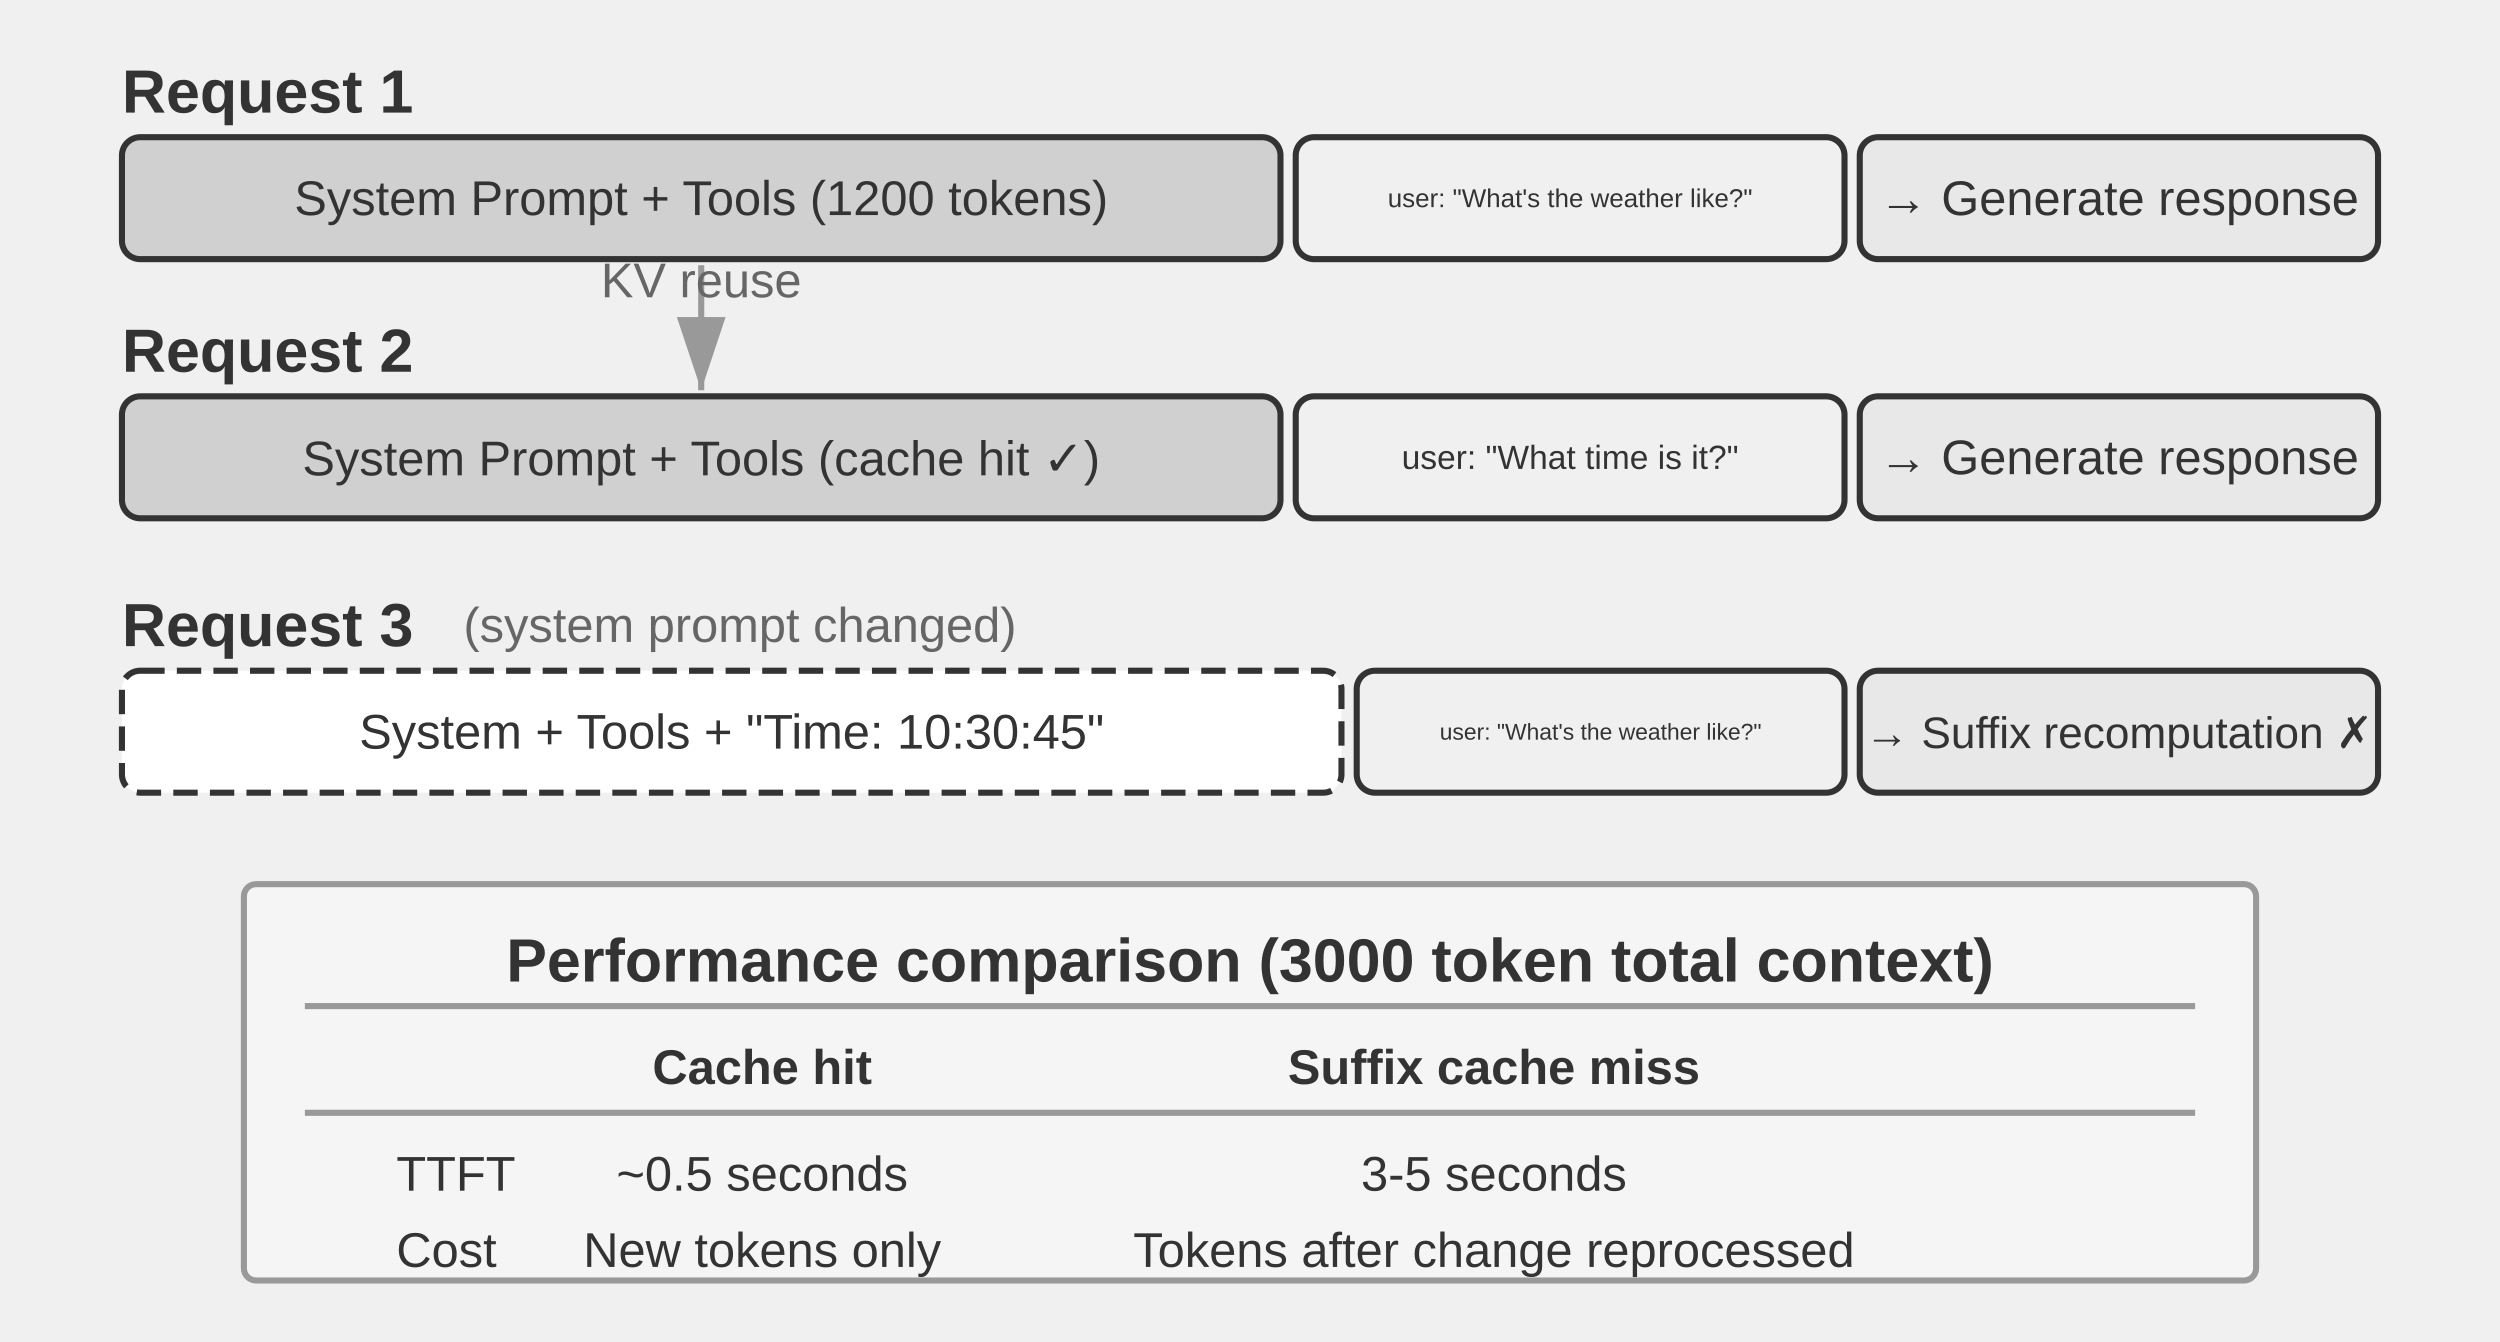
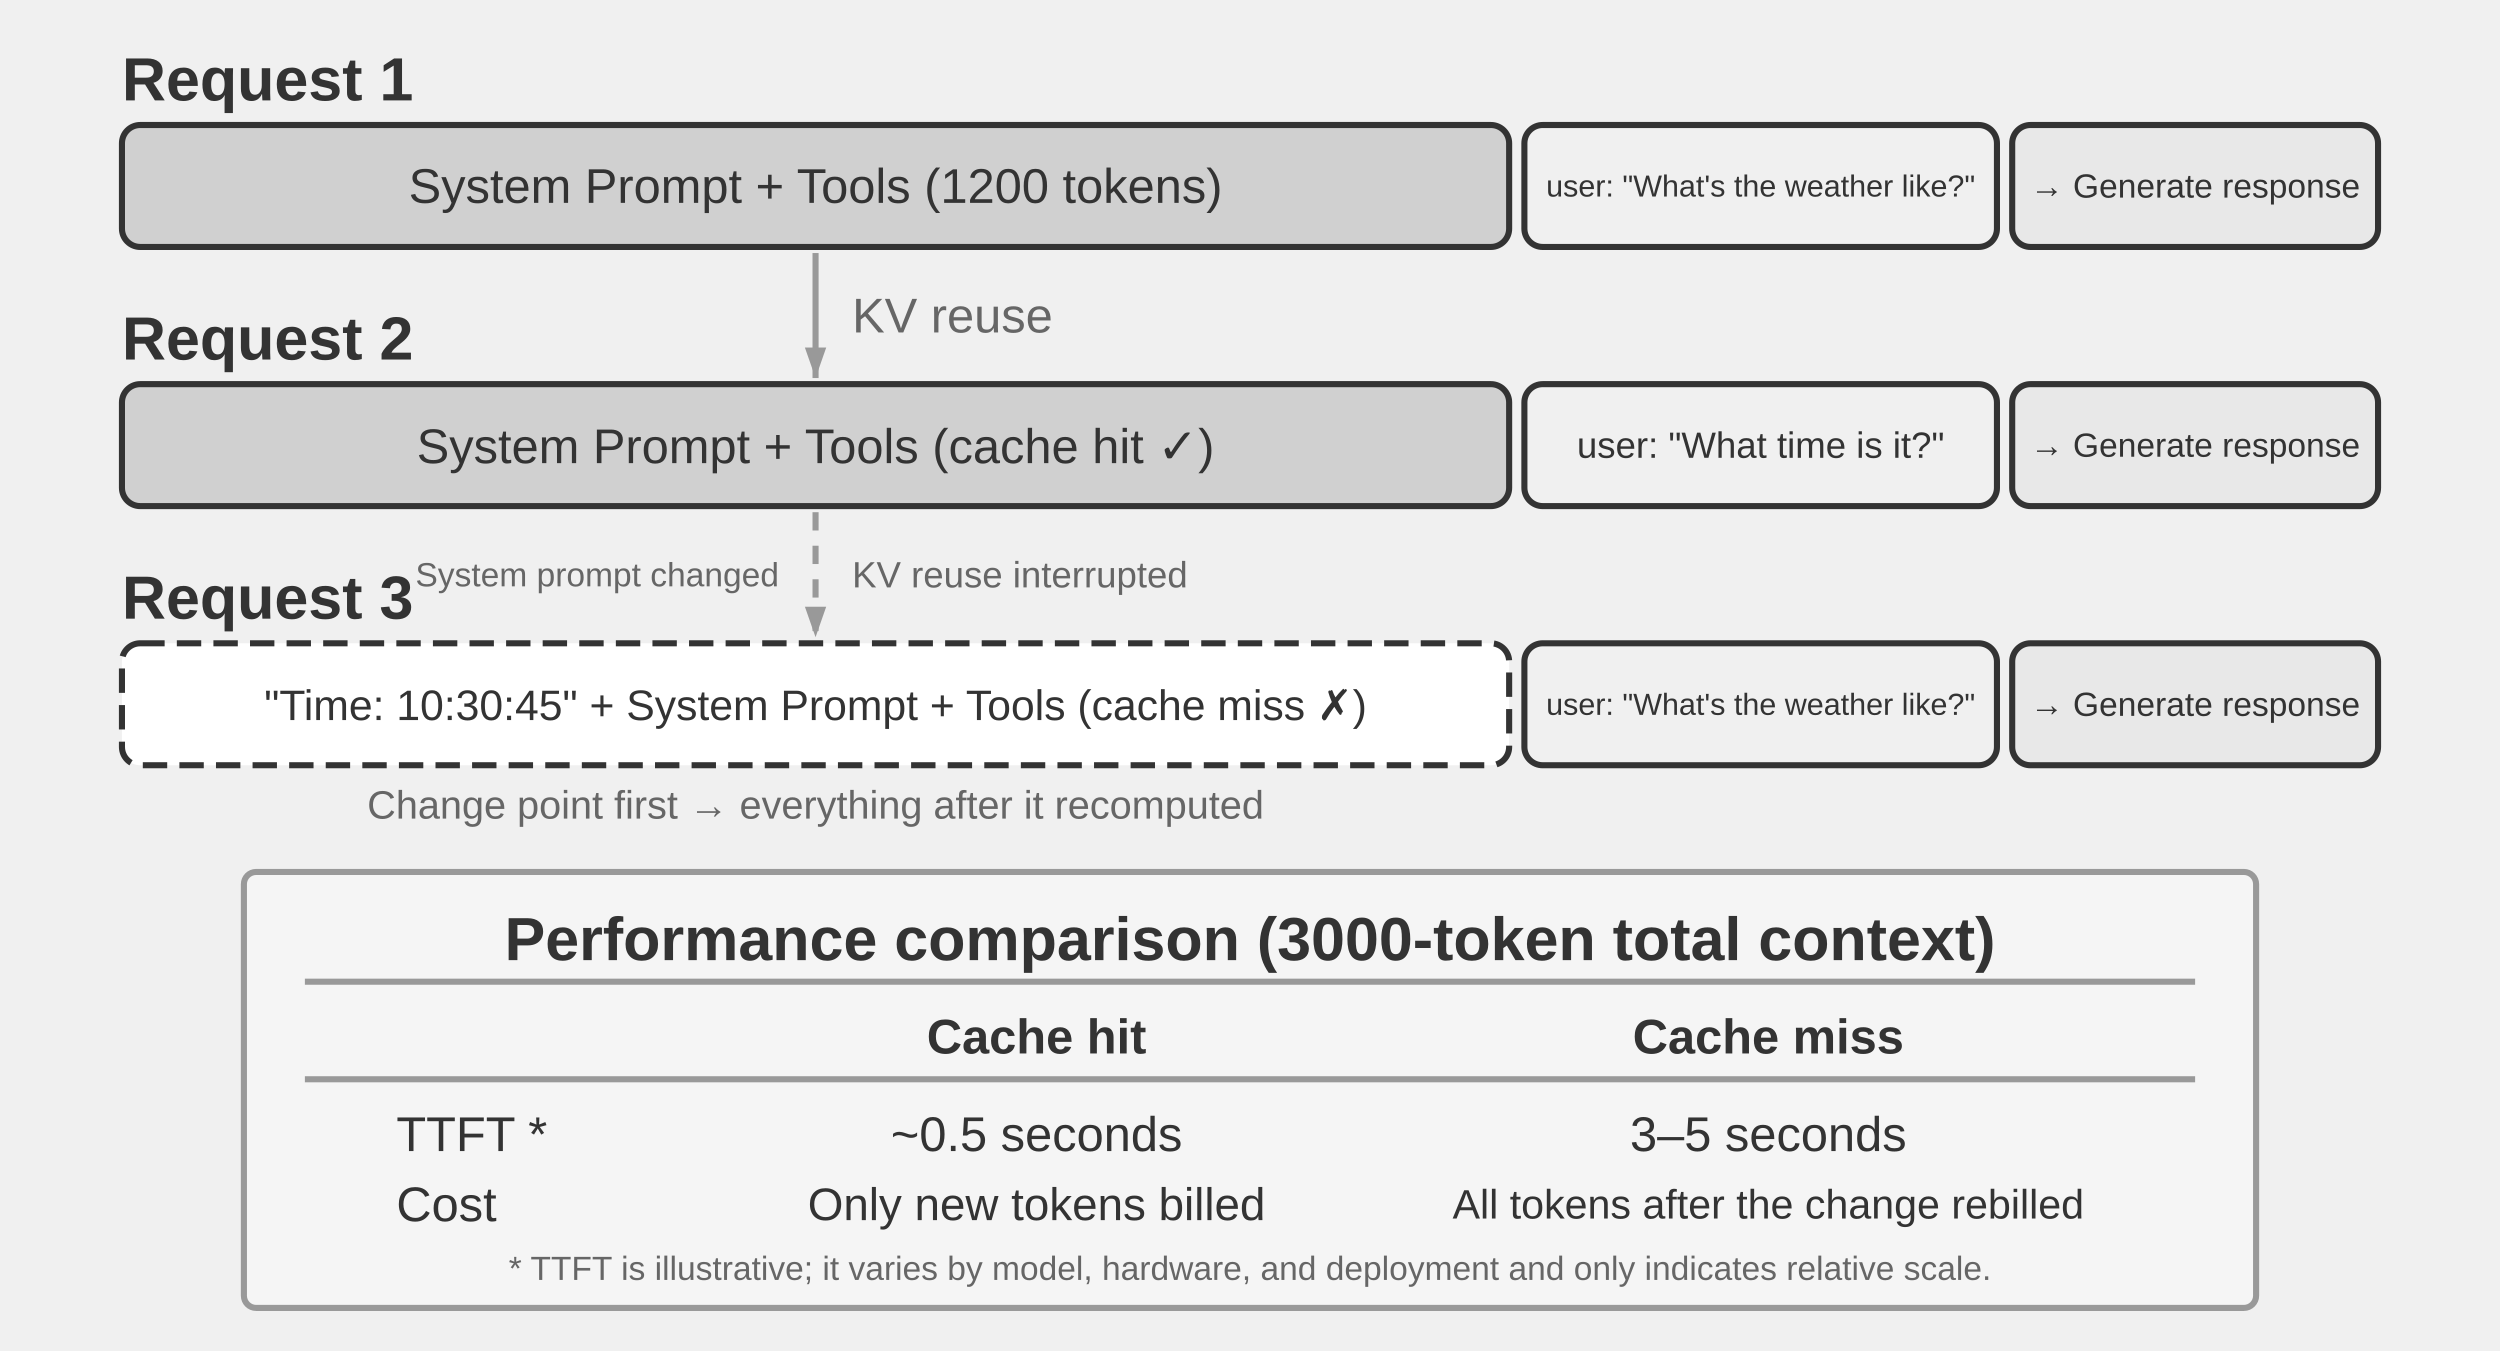
- <svg xmlns="http://www.w3.org/2000/svg" viewBox="0 40 820 440" width="820" height="440" style="background:#ffffff">
+ <svg xmlns="http://www.w3.org/2000/svg" viewBox="0 44 820 443" width="820" height="443" style="background:#ffffff">
  <defs>
-     <marker id="ah" markerWidth="12" markerHeight="8" refX="12" refY="4" orient="auto">
-       <polygon points="0 0, 12 4, 0 8" fill="#333333" />
-     </marker>
-     <marker id="ah-light" markerWidth="12" markerHeight="8" refX="12" refY="4" orient="auto">
-       <polygon points="0 0, 12 4, 0 8" fill="#999999" />
+     <marker id="ah-light" markerUnits="userSpaceOnUse" markerWidth="10" markerHeight="7" refX="10" refY="3.5" orient="auto">
+       <polygon points="0 0, 10 3.5, 0 7" fill="#999999" />
    </marker>
  </defs>
  <text x="40" y="70" font-family="Arial, 'Helvetica Neue', Helvetica, 'PingFang SC', 'Microsoft YaHei', sans-serif" font-size="20" fill="#333333" text-anchor="start" dominant-baseline="central" font-weight="bold">Request 1</text>
-   <rect x="40" y="85" width="380" height="40" rx="6" fill="#d0d0d0" stroke="#333333" stroke-width="2" />
-   <text x="230" y="105" font-family="Arial, 'Helvetica Neue', Helvetica, 'PingFang SC', 'Microsoft YaHei', sans-serif" font-size="16" fill="#333333" text-anchor="middle" dominant-baseline="central" font-weight="normal">System Prompt + Tools (1200 tokens)</text>
-   <rect x="425" y="85" width="180" height="40" rx="6" fill="#f0f0f0" stroke="#333333" stroke-width="2" />
-   <text x="515" y="105" font-family="Arial, 'Helvetica Neue', Helvetica, 'PingFang SC', 'Microsoft YaHei', sans-serif" font-size="8.5" fill="#333333" text-anchor="middle" dominant-baseline="central" font-weight="normal">user: "What's the weather like?"</text>
-   <rect x="610" y="85" width="170" height="40" rx="6" fill="#e8e8e8" stroke="#333333" stroke-width="2" />
-   <text x="695" y="105" font-family="Arial, 'Helvetica Neue', Helvetica, 'PingFang SC', 'Microsoft YaHei', sans-serif" font-size="16" fill="#333333" text-anchor="middle" dominant-baseline="central" font-weight="normal">→ Generate response</text>
+   <rect x="40" y="85" width="455" height="40" rx="6" fill="#d0d0d0" stroke="#333333" stroke-width="2" />
+   <text x="267.5" y="105" font-family="Arial, 'Helvetica Neue', Helvetica, 'PingFang SC', 'Microsoft YaHei', sans-serif" font-size="16" fill="#333333" text-anchor="middle" dominant-baseline="central" font-weight="normal">System Prompt + Tools (1200 tokens)</text>
+   <rect x="500" y="85" width="155" height="40" rx="6" fill="#f0f0f0" stroke="#333333" stroke-width="2" />
+   <text x="577.5" y="105" font-family="Arial, 'Helvetica Neue', Helvetica, 'PingFang SC', 'Microsoft YaHei', sans-serif" font-size="10" fill="#333333" text-anchor="middle" dominant-baseline="central" font-weight="normal">user: "What's the weather like?"</text>
+   <rect x="660" y="85" width="120" height="40" rx="6" fill="#e8e8e8" stroke="#333333" stroke-width="2" />
+   <text x="720" y="105" font-family="Arial, 'Helvetica Neue', Helvetica, 'PingFang SC', 'Microsoft YaHei', sans-serif" font-size="11" fill="#333333" text-anchor="middle" dominant-baseline="central" font-weight="normal">→ Generate response</text>
  <text x="40" y="155" font-family="Arial, 'Helvetica Neue', Helvetica, 'PingFang SC', 'Microsoft YaHei', sans-serif" font-size="20" fill="#333333" text-anchor="start" dominant-baseline="central" font-weight="bold">Request 2</text>
-   <rect x="40" y="170" width="380" height="40" rx="6" fill="#d0d0d0" stroke="#333333" stroke-width="2" />
-   <text x="230" y="190" font-family="Arial, 'Helvetica Neue', Helvetica, 'PingFang SC', 'Microsoft YaHei', sans-serif" font-size="16" fill="#333333" text-anchor="middle" dominant-baseline="central" font-weight="normal">System Prompt + Tools (cache hit ✓)</text>
-   <rect x="425" y="170" width="180" height="40" rx="6" fill="#f0f0f0" stroke="#333333" stroke-width="2" />
-   <text x="515" y="190" font-family="Arial, 'Helvetica Neue', Helvetica, 'PingFang SC', 'Microsoft YaHei', sans-serif" font-size="11" fill="#333333" text-anchor="middle" dominant-baseline="central" font-weight="normal">user: "What time is it?"</text>
-   <rect x="610" y="170" width="170" height="40" rx="6" fill="#e8e8e8" stroke="#333333" stroke-width="2" />
-   <text x="695" y="190" font-family="Arial, 'Helvetica Neue', Helvetica, 'PingFang SC', 'Microsoft YaHei', sans-serif" font-size="16" fill="#333333" text-anchor="middle" dominant-baseline="central" font-weight="normal">→ Generate response</text>
-   <line x1="230" y1="127" x2="230" y2="168" stroke="#999999" stroke-width="2" marker-end="url(#ah-light)" />
-   <text x="230.0" y="137.5" font-family="Arial, 'Helvetica Neue', Helvetica, 'PingFang SC', 'Microsoft YaHei', sans-serif" font-size="16" fill="#666666" text-anchor="middle">KV reuse</text>
-   <text x="40" y="245" font-family="Arial, 'Helvetica Neue', Helvetica, 'PingFang SC', 'Microsoft YaHei', sans-serif" font-size="20" fill="#333333" text-anchor="start" dominant-baseline="central" font-weight="bold">Request 3</text>
-   <text x="152" y="245" font-family="Arial, 'Helvetica Neue', Helvetica, 'PingFang SC', 'Microsoft YaHei', sans-serif" font-size="16" fill="#666666" text-anchor="start" dominant-baseline="central" font-weight="normal">(system prompt changed)</text>
-   <rect x="40" y="260" width="400" height="40" rx="6" fill="#ffffff" stroke="#333333" stroke-width="2" stroke-dasharray="8,4" />
-   <text x="240" y="280" font-family="Arial, 'Helvetica Neue', Helvetica, 'PingFang SC', 'Microsoft YaHei', sans-serif" font-size="16" fill="#333333" text-anchor="middle" dominant-baseline="central" font-weight="normal">System + Tools + "Time: 10:30:45"</text>
-   <rect x="445" y="260" width="160" height="40" rx="6" fill="#f0f0f0" stroke="#333333" stroke-width="2" />
-   <text x="525" y="280" font-family="Arial, 'Helvetica Neue', Helvetica, 'PingFang SC', 'Microsoft YaHei', sans-serif" font-size="7.5" fill="#333333" text-anchor="middle" dominant-baseline="central" font-weight="normal">user: "What's the weather like?"</text>
-   <rect x="610" y="260" width="170" height="40" rx="6" fill="#e8e8e8" stroke="#333333" stroke-width="2" />
-   <text x="695" y="280" font-family="Arial, 'Helvetica Neue', Helvetica, 'PingFang SC', 'Microsoft YaHei', sans-serif" font-size="14.5" fill="#333333" text-anchor="middle" dominant-baseline="central" font-weight="normal">→ Suffix recomputation ✗</text>
-   <rect x="80" y="330" width="660" height="130" rx="4" fill="#f5f5f5" stroke="#999999" stroke-width="2" />
-   <text x="410" y="355" font-family="Arial, 'Helvetica Neue', Helvetica, 'PingFang SC', 'Microsoft YaHei', sans-serif" font-size="20" fill="#333333" text-anchor="middle" dominant-baseline="central" font-weight="bold">Performance comparison (3000 token total context)</text>
-   <line x1="100" y1="370" x2="720" y2="370" stroke="#999999" stroke-width="2" />
-   <text x="250" y="390" font-family="Arial, 'Helvetica Neue', Helvetica, 'PingFang SC', 'Microsoft YaHei', sans-serif" font-size="16" fill="#333333" text-anchor="middle" dominant-baseline="central" font-weight="bold">Cache hit</text>
-   <text x="490" y="390" font-family="Arial, 'Helvetica Neue', Helvetica, 'PingFang SC', 'Microsoft YaHei', sans-serif" font-size="16" fill="#333333" text-anchor="middle" dominant-baseline="central" font-weight="bold">Suffix cache miss</text>
-   <line x1="100" y1="405" x2="720" y2="405" stroke="#999999" stroke-width="2" />
-   <text x="130" y="425" font-family="Arial, 'Helvetica Neue', Helvetica, 'PingFang SC', 'Microsoft YaHei', sans-serif" font-size="16" fill="#333333" text-anchor="start" dominant-baseline="central" font-weight="normal">TTFT</text>
-   <text x="250" y="425" font-family="Arial, 'Helvetica Neue', Helvetica, 'PingFang SC', 'Microsoft YaHei', sans-serif" font-size="16" fill="#333333" text-anchor="middle" dominant-baseline="central" font-weight="normal">~0.5 seconds</text>
-   <text x="490" y="425" font-family="Arial, 'Helvetica Neue', Helvetica, 'PingFang SC', 'Microsoft YaHei', sans-serif" font-size="16" fill="#333333" text-anchor="middle" dominant-baseline="central" font-weight="normal">3-5 seconds</text>
-   <text x="130" y="450" font-family="Arial, 'Helvetica Neue', Helvetica, 'PingFang SC', 'Microsoft YaHei', sans-serif" font-size="16" fill="#333333" text-anchor="start" dominant-baseline="central" font-weight="normal">Cost</text>
-   <text x="250" y="450" font-family="Arial, 'Helvetica Neue', Helvetica, 'PingFang SC', 'Microsoft YaHei', sans-serif" font-size="16" fill="#333333" text-anchor="middle" dominant-baseline="central" font-weight="normal">New tokens only</text>
-   <text x="490" y="450" font-family="Arial, 'Helvetica Neue', Helvetica, 'PingFang SC', 'Microsoft YaHei', sans-serif" font-size="16" fill="#333333" text-anchor="middle" dominant-baseline="central" font-weight="normal">Tokens after change reprocessed</text>
+   <rect x="40" y="170" width="455" height="40" rx="6" fill="#d0d0d0" stroke="#333333" stroke-width="2" />
+   <text x="267.5" y="190" font-family="Arial, 'Helvetica Neue', Helvetica, 'PingFang SC', 'Microsoft YaHei', sans-serif" font-size="16" fill="#333333" text-anchor="middle" dominant-baseline="central" font-weight="normal">System Prompt + Tools (cache hit ✓)</text>
+   <rect x="500" y="170" width="155" height="40" rx="6" fill="#f0f0f0" stroke="#333333" stroke-width="2" />
+   <text x="577.5" y="190" font-family="Arial, 'Helvetica Neue', Helvetica, 'PingFang SC', 'Microsoft YaHei', sans-serif" font-size="12" fill="#333333" text-anchor="middle" dominant-baseline="central" font-weight="normal">user: "What time is it?"</text>
+   <rect x="660" y="170" width="120" height="40" rx="6" fill="#e8e8e8" stroke="#333333" stroke-width="2" />
+   <text x="720" y="190" font-family="Arial, 'Helvetica Neue', Helvetica, 'PingFang SC', 'Microsoft YaHei', sans-serif" font-size="11" fill="#333333" text-anchor="middle" dominant-baseline="central" font-weight="normal">→ Generate response</text>
+   <line x1="267.5" y1="127" x2="267.5" y2="168" stroke="#999999" stroke-width="2" marker-end="url(#ah-light)" />
+   <text x="279.5" y="147.5" font-family="Arial, 'Helvetica Neue', Helvetica, 'PingFang SC', 'Microsoft YaHei', sans-serif" font-size="16" fill="#666666" text-anchor="start" dominant-baseline="central">KV reuse</text>
+   <line x1="267.5" y1="212" x2="267.5" y2="253" stroke="#999999" stroke-width="2" stroke-dasharray="6,5" marker-end="url(#ah-light)" />
+   <text x="255.5" y="232.5" font-family="Arial, 'Helvetica Neue', Helvetica, 'PingFang SC', 'Microsoft YaHei', sans-serif" font-size="11" fill="#666666" text-anchor="end" dominant-baseline="central">System prompt changed</text>
+   <text x="279.5" y="232.5" font-family="Arial, 'Helvetica Neue', Helvetica, 'PingFang SC', 'Microsoft YaHei', sans-serif" font-size="12" fill="#666666" text-anchor="start" dominant-baseline="central">KV reuse interrupted</text>
+   <text x="40" y="240" font-family="Arial, 'Helvetica Neue', Helvetica, 'PingFang SC', 'Microsoft YaHei', sans-serif" font-size="20" fill="#333333" text-anchor="start" dominant-baseline="central" font-weight="bold">Request 3</text>
+   <rect x="40" y="255" width="455" height="40" rx="6" fill="#ffffff" stroke="#333333" stroke-width="2" stroke-dasharray="8,4" />
+   <text x="267.5" y="275" font-family="Arial, 'Helvetica Neue', Helvetica, 'PingFang SC', 'Microsoft YaHei', sans-serif" font-size="14" fill="#333333" text-anchor="middle" dominant-baseline="central" font-weight="normal">"Time: 10:30:45" + System Prompt + Tools (cache miss ✗)</text>
+   <text x="267.5" y="308" font-family="Arial, 'Helvetica Neue', Helvetica, 'PingFang SC', 'Microsoft YaHei', sans-serif" font-size="13" fill="#666666" text-anchor="middle" dominant-baseline="central">Change point first → everything after it recomputed</text>
+   <rect x="500" y="255" width="155" height="40" rx="6" fill="#f0f0f0" stroke="#333333" stroke-width="2" />
+   <text x="577.5" y="275" font-family="Arial, 'Helvetica Neue', Helvetica, 'PingFang SC', 'Microsoft YaHei', sans-serif" font-size="10" fill="#333333" text-anchor="middle" dominant-baseline="central" font-weight="normal">user: "What's the weather like?"</text>
+   <rect x="660" y="255" width="120" height="40" rx="6" fill="#e8e8e8" stroke="#333333" stroke-width="2" />
+   <text x="720" y="275" font-family="Arial, 'Helvetica Neue', Helvetica, 'PingFang SC', 'Microsoft YaHei', sans-serif" font-size="11" fill="#333333" text-anchor="middle" dominant-baseline="central" font-weight="normal">→ Generate response</text>
+   <rect x="80" y="330" width="660" height="143" rx="4" fill="#f5f5f5" stroke="#999999" stroke-width="2" />
+   <text x="410" y="352" font-family="Arial, 'Helvetica Neue', Helvetica, 'PingFang SC', 'Microsoft YaHei', sans-serif" font-size="20" fill="#333333" text-anchor="middle" dominant-baseline="central" font-weight="bold">Performance comparison (3000-token total context)</text>
+   <line x1="100" y1="366" x2="720" y2="366" stroke="#999999" stroke-width="2" />
+   <text x="340" y="384" font-family="Arial, 'Helvetica Neue', Helvetica, 'PingFang SC', 'Microsoft YaHei', sans-serif" font-size="16" fill="#333333" text-anchor="middle" dominant-baseline="central" font-weight="bold">Cache hit</text>
+   <text x="580" y="384" font-family="Arial, 'Helvetica Neue', Helvetica, 'PingFang SC', 'Microsoft YaHei', sans-serif" font-size="16" fill="#333333" text-anchor="middle" dominant-baseline="central" font-weight="bold">Cache miss</text>
+   <line x1="100" y1="398" x2="720" y2="398" stroke="#999999" stroke-width="2" />
+   <text x="130" y="416" font-family="Arial, 'Helvetica Neue', Helvetica, 'PingFang SC', 'Microsoft YaHei', sans-serif" font-size="16" fill="#333333" text-anchor="start" dominant-baseline="central" font-weight="normal">TTFT *</text>
+   <text x="340" y="416" font-family="Arial, 'Helvetica Neue', Helvetica, 'PingFang SC', 'Microsoft YaHei', sans-serif" font-size="16" fill="#333333" text-anchor="middle" dominant-baseline="central" font-weight="normal">~0.5 seconds</text>
+   <text x="580" y="416" font-family="Arial, 'Helvetica Neue', Helvetica, 'PingFang SC', 'Microsoft YaHei', sans-serif" font-size="16" fill="#333333" text-anchor="middle" dominant-baseline="central" font-weight="normal">3–5 seconds</text>
+   <text x="130" y="439" font-family="Arial, 'Helvetica Neue', Helvetica, 'PingFang SC', 'Microsoft YaHei', sans-serif" font-size="16" fill="#333333" text-anchor="start" dominant-baseline="central" font-weight="normal">Cost</text>
+   <text x="340" y="439" font-family="Arial, 'Helvetica Neue', Helvetica, 'PingFang SC', 'Microsoft YaHei', sans-serif" font-size="15" fill="#333333" text-anchor="middle" dominant-baseline="central" font-weight="normal">Only new tokens billed</text>
+   <text x="580" y="439" font-family="Arial, 'Helvetica Neue', Helvetica, 'PingFang SC', 'Microsoft YaHei', sans-serif" font-size="13.5" fill="#333333" text-anchor="middle" dominant-baseline="central" font-weight="normal">All tokens after the change rebilled</text>
+   <text x="410" y="460" font-family="Arial, 'Helvetica Neue', Helvetica, 'PingFang SC', 'Microsoft YaHei', sans-serif" font-size="11" fill="#666666" text-anchor="middle" dominant-baseline="central">* TTFT is illustrative; it varies by model, hardware, and deployment and only indicates relative scale.</text>
</svg>
